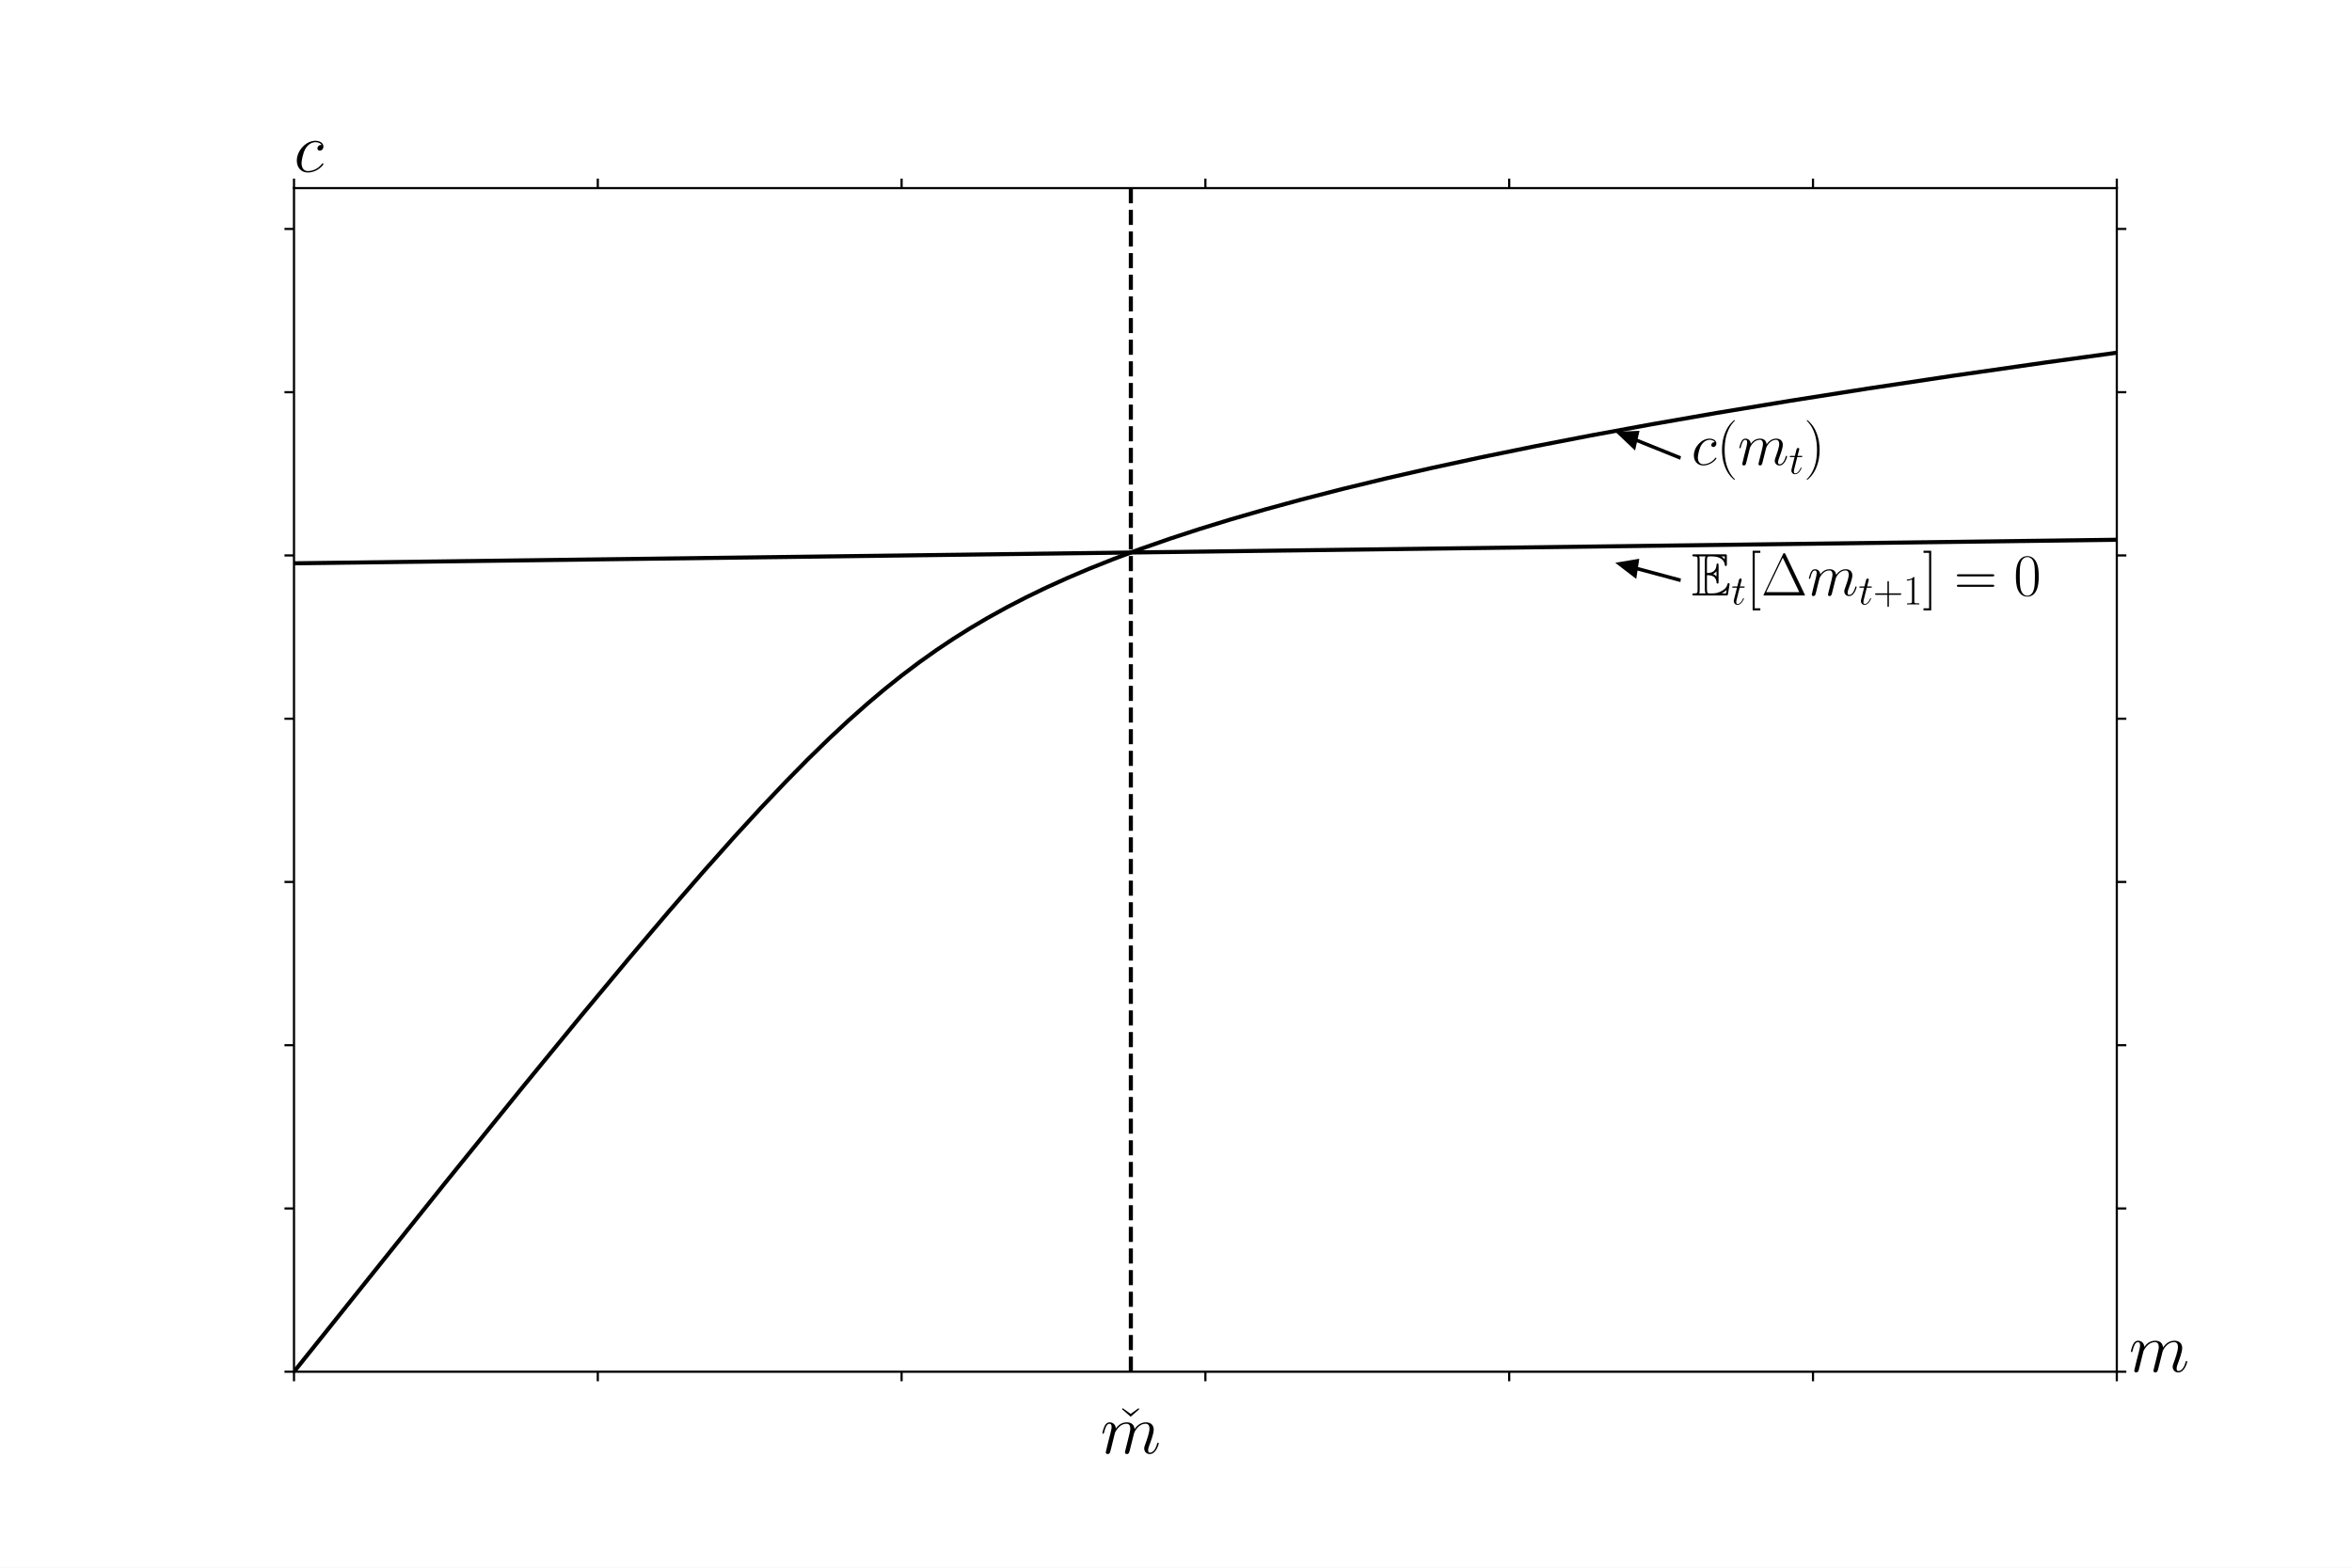
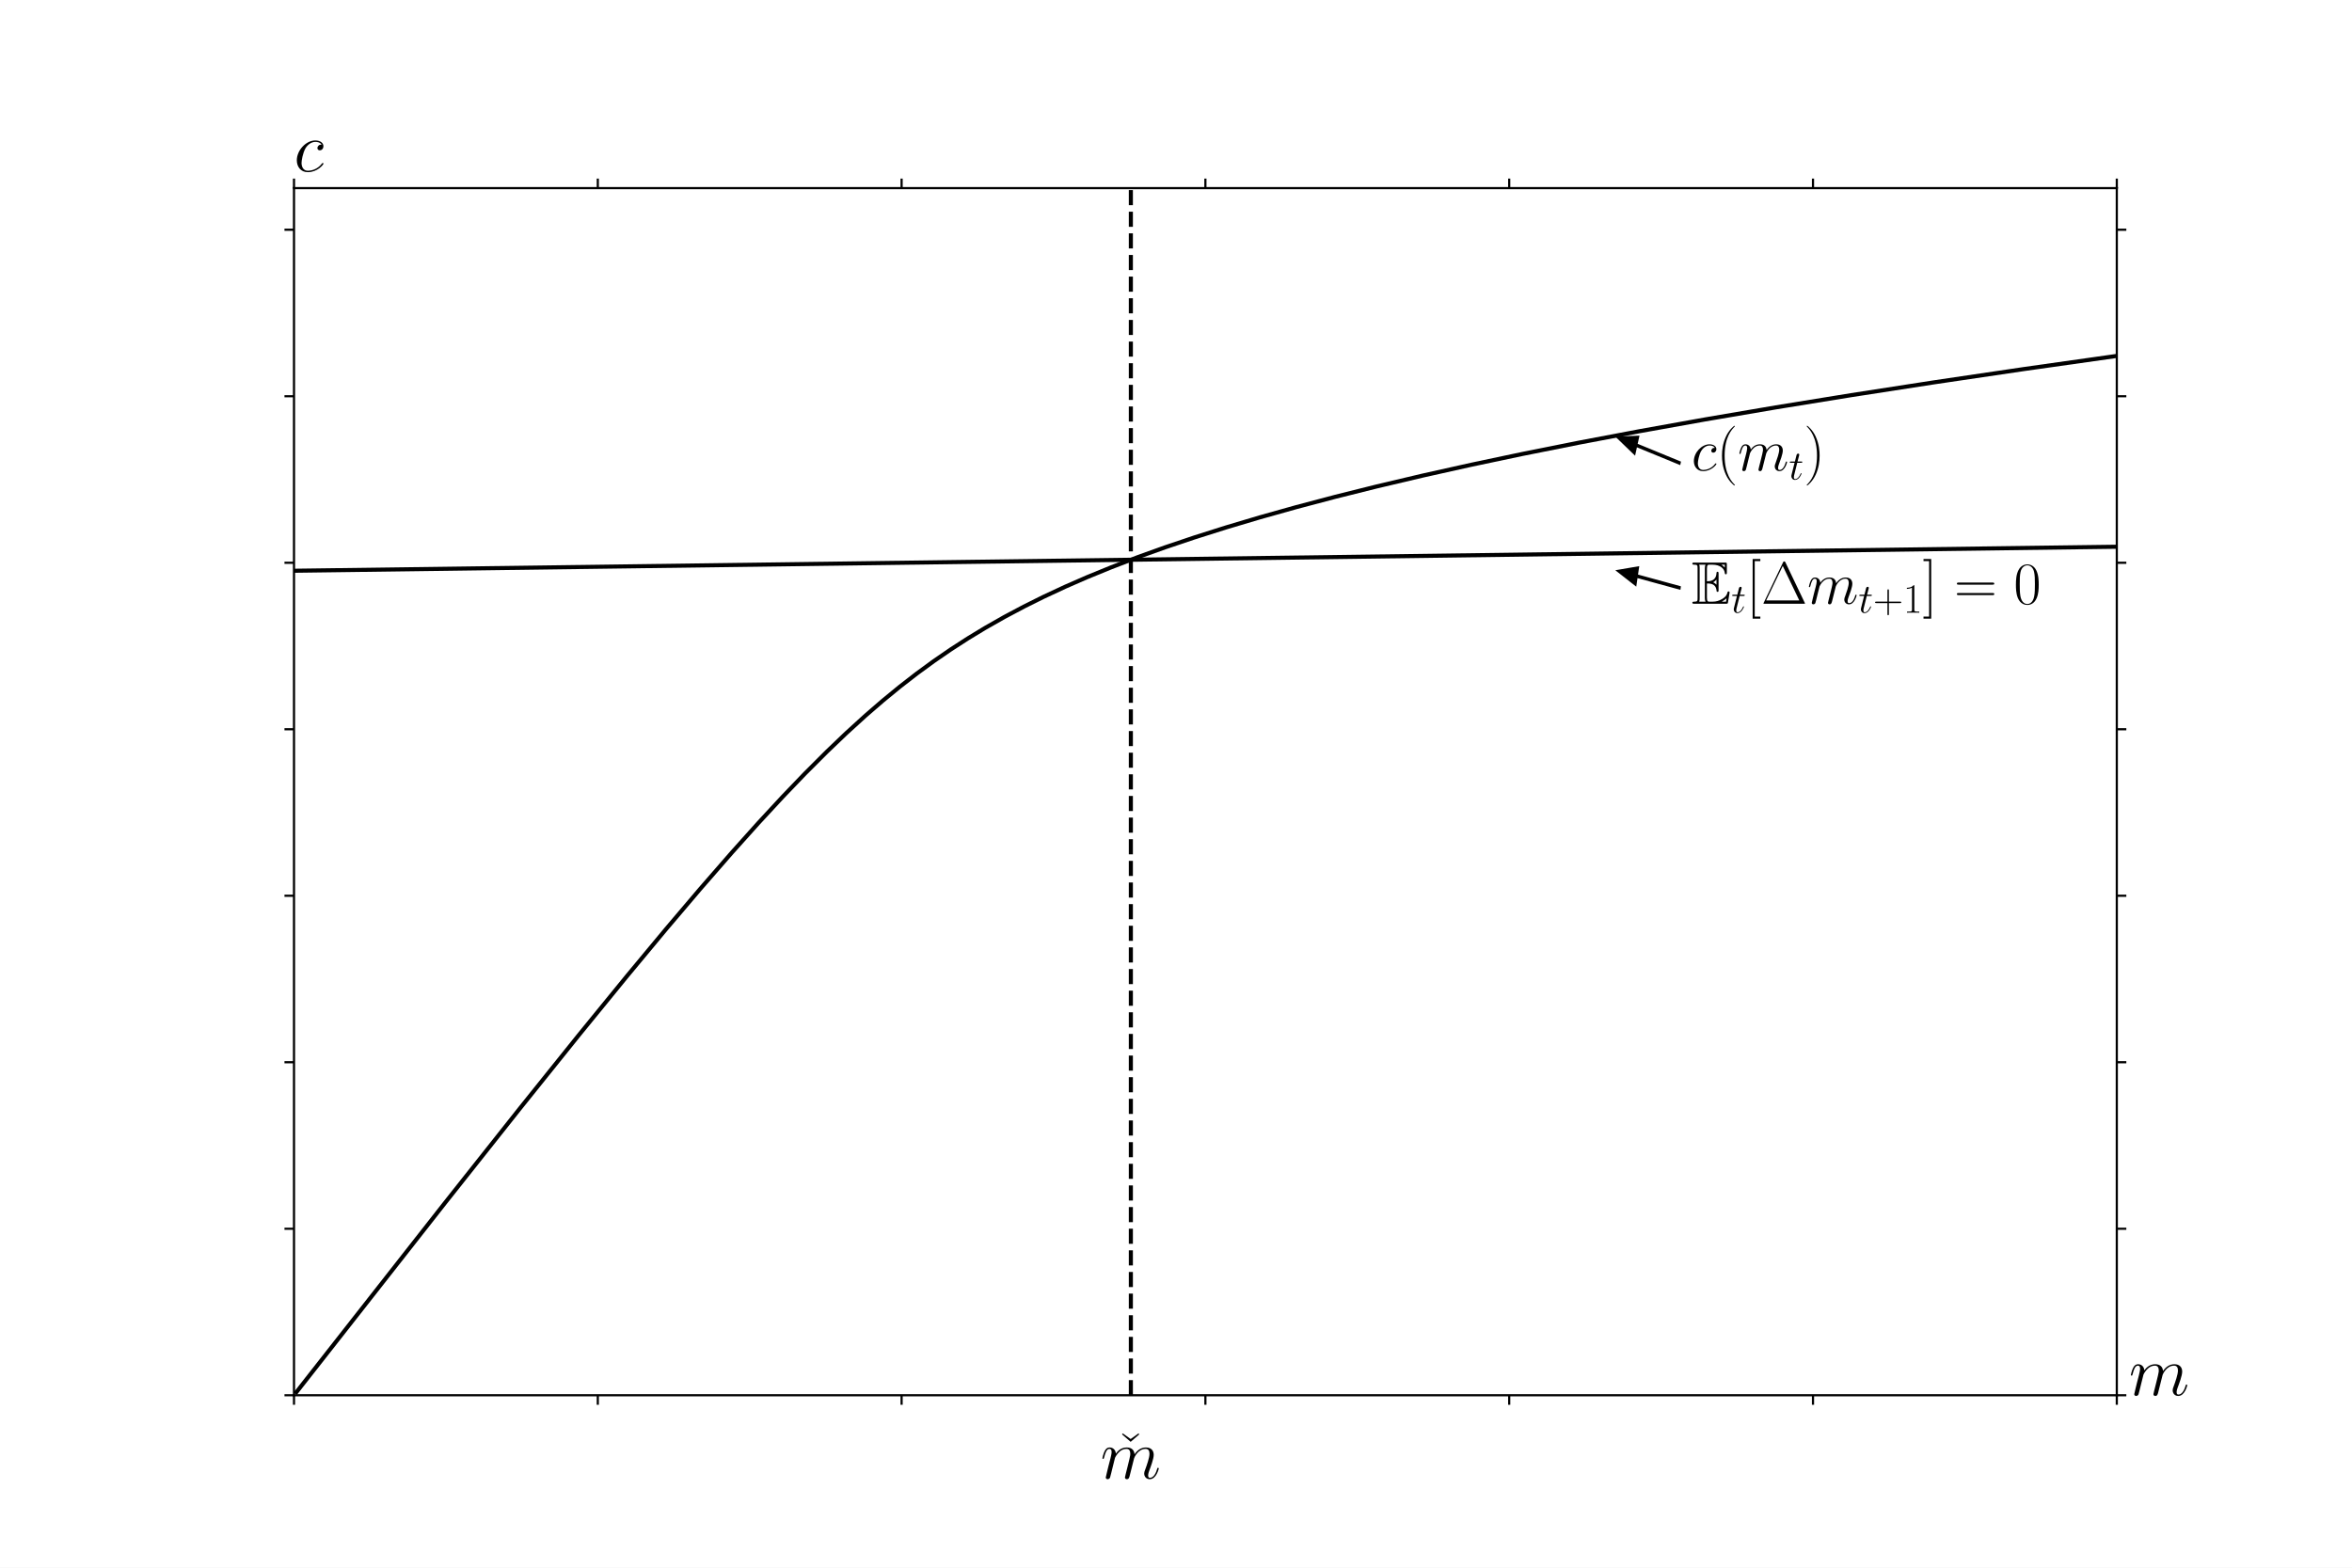
<svg xmlns="http://www.w3.org/2000/svg" xmlns:xlink="http://www.w3.org/1999/xlink" height="576pt" version="1.1" viewBox="0 0 864 576" width="864pt">
  <defs>
    <style type="text/css">
*{stroke-linecap:butt;stroke-linejoin:round;white-space:pre;}
  </style>
  </defs>
  <g id="figure_1">
    <g id="patch_1">
      <path d="M 0 576  L 864 576  L 864 0  L 0 0  z " style="fill:#ffffff;" />
    </g>
    <g id="axes_1">
      <g id="patch_2">
-         <path d="M 108 504  L 777.6 504  L 777.6 69.12  L 108 69.12  z " style="fill:#ffffff;" />
+         <path d="M 108 512.64  L 777.6 512.64  L 777.6 69.12  L 108 69.12  z " style="fill:#ffffff;" />
      </g>
      <g id="patch_3">
-         <path clip-path="url(#p3ee131579c)" d="M 594.576 159.095  L 601.631 158.808  L 601.022 161.537  L 616.928 167.949  L 616.864 168.236  L 600.958 161.824  L 600.348 164.553  z " style="stroke:#000000;stroke-linejoin:miter;" />
+         <path clip-path="url(#p381e7a76a5)" d="M 594.576 160.883  L 601.631 160.59  L 601.022 163.373  L 616.928 169.913  L 616.864 170.206  L 600.958 163.666  L 600.348 166.449  z " style="stroke:#000000;stroke-linejoin:miter;" />
      </g>
      <g id="patch_4">
-         <path clip-path="url(#p3ee131579c)" d="M 594.576 207.082  L 601.58 205.906  L 601.164 208.699  L 616.918 212.933  L 616.874 213.227  L 601.12 208.994  L 600.704 211.787  z " style="stroke:#000000;stroke-linejoin:miter;" />
+         <path clip-path="url(#p381e7a76a5)" d="M 594.576 209.823  L 601.58 208.623  L 601.164 211.473  L 616.918 215.79  L 616.874 216.09  L 601.12 211.772  L 600.704 214.622  z " style="stroke:#000000;stroke-linejoin:miter;" />
      </g>
      <g id="matplotlib.axis_1">
        <g id="xtick_1">
          <g id="line2d_1">
            <defs>
-               <path d="M 0 0  L 0 3.5  " id="m53e31e6abb" style="stroke:#000000;stroke-width:0.8;" />
+               <path d="M 0 0  L 0 3.5  " id="mb799e6bfce" style="stroke:#000000;stroke-width:0.8;" />
            </defs>
            <g>
-               <use style="stroke:#000000;stroke-width:0.8;" x="108" xlink:href="#m53e31e6abb" y="504" />
+               <use style="stroke:#000000;stroke-width:0.8;" x="108" xlink:href="#mb799e6bfce" y="512.64" />
            </g>
          </g>
          <g id="line2d_2">
            <defs>
-               <path d="M 0 0  L 0 -3.5  " id="m29208b28a9" style="stroke:#000000;stroke-width:0.8;" />
+               <path d="M 0 0  L 0 -3.5  " id="mea13262b8f" style="stroke:#000000;stroke-width:0.8;" />
            </defs>
            <g>
-               <use style="stroke:#000000;stroke-width:0.8;" x="108" xlink:href="#m29208b28a9" y="69.12" />
+               <use style="stroke:#000000;stroke-width:0.8;" x="108" xlink:href="#mea13262b8f" y="69.12" />
            </g>
          </g>
        </g>
        <g id="xtick_2">
          <g id="line2d_3">
            <g>
-               <use style="stroke:#000000;stroke-width:0.8;" x="219.6" xlink:href="#m53e31e6abb" y="504" />
+               <use style="stroke:#000000;stroke-width:0.8;" x="219.6" xlink:href="#mb799e6bfce" y="512.64" />
            </g>
          </g>
          <g id="line2d_4">
            <g>
-               <use style="stroke:#000000;stroke-width:0.8;" x="219.6" xlink:href="#m29208b28a9" y="69.12" />
+               <use style="stroke:#000000;stroke-width:0.8;" x="219.6" xlink:href="#mea13262b8f" y="69.12" />
            </g>
          </g>
        </g>
        <g id="xtick_3">
          <g id="line2d_5">
            <g>
-               <use style="stroke:#000000;stroke-width:0.8;" x="331.2" xlink:href="#m53e31e6abb" y="504" />
+               <use style="stroke:#000000;stroke-width:0.8;" x="331.2" xlink:href="#mb799e6bfce" y="512.64" />
            </g>
          </g>
          <g id="line2d_6">
            <g>
-               <use style="stroke:#000000;stroke-width:0.8;" x="331.2" xlink:href="#m29208b28a9" y="69.12" />
+               <use style="stroke:#000000;stroke-width:0.8;" x="331.2" xlink:href="#mea13262b8f" y="69.12" />
            </g>
          </g>
        </g>
        <g id="xtick_4">
          <g id="line2d_7">
            <g>
-               <use style="stroke:#000000;stroke-width:0.8;" x="442.8" xlink:href="#m53e31e6abb" y="504" />
+               <use style="stroke:#000000;stroke-width:0.8;" x="442.8" xlink:href="#mb799e6bfce" y="512.64" />
            </g>
          </g>
          <g id="line2d_8">
            <g>
-               <use style="stroke:#000000;stroke-width:0.8;" x="442.8" xlink:href="#m29208b28a9" y="69.12" />
+               <use style="stroke:#000000;stroke-width:0.8;" x="442.8" xlink:href="#mea13262b8f" y="69.12" />
            </g>
          </g>
        </g>
        <g id="xtick_5">
          <g id="line2d_9">
            <g>
-               <use style="stroke:#000000;stroke-width:0.8;" x="554.4" xlink:href="#m53e31e6abb" y="504" />
+               <use style="stroke:#000000;stroke-width:0.8;" x="554.4" xlink:href="#mb799e6bfce" y="512.64" />
            </g>
          </g>
          <g id="line2d_10">
            <g>
-               <use style="stroke:#000000;stroke-width:0.8;" x="554.4" xlink:href="#m29208b28a9" y="69.12" />
+               <use style="stroke:#000000;stroke-width:0.8;" x="554.4" xlink:href="#mea13262b8f" y="69.12" />
            </g>
          </g>
        </g>
        <g id="xtick_6">
          <g id="line2d_11">
            <g>
-               <use style="stroke:#000000;stroke-width:0.8;" x="666" xlink:href="#m53e31e6abb" y="504" />
+               <use style="stroke:#000000;stroke-width:0.8;" x="666" xlink:href="#mb799e6bfce" y="512.64" />
            </g>
          </g>
          <g id="line2d_12">
            <g>
-               <use style="stroke:#000000;stroke-width:0.8;" x="666" xlink:href="#m29208b28a9" y="69.12" />
+               <use style="stroke:#000000;stroke-width:0.8;" x="666" xlink:href="#mea13262b8f" y="69.12" />
            </g>
          </g>
        </g>
        <g id="xtick_7">
          <g id="line2d_13">
            <g>
-               <use style="stroke:#000000;stroke-width:0.8;" x="777.6" xlink:href="#m53e31e6abb" y="504" />
+               <use style="stroke:#000000;stroke-width:0.8;" x="777.6" xlink:href="#mb799e6bfce" y="512.64" />
            </g>
          </g>
          <g id="line2d_14">
            <g>
-               <use style="stroke:#000000;stroke-width:0.8;" x="777.6" xlink:href="#m29208b28a9" y="69.12" />
+               <use style="stroke:#000000;stroke-width:0.8;" x="777.6" xlink:href="#mea13262b8f" y="69.12" />
            </g>
          </g>
        </g>
      </g>
      <g id="matplotlib.axis_2">
        <g id="ytick_1">
          <g id="line2d_15">
            <defs>
-               <path d="M 0 0  L -3.5 0  " id="m2123e922cd" style="stroke:#000000;stroke-width:0.8;" />
+               <path d="M 0 0  L -3.5 0  " id="m623bbba36a" style="stroke:#000000;stroke-width:0.8;" />
            </defs>
            <g>
-               <use style="stroke:#000000;stroke-width:0.8;" x="108" xlink:href="#m2123e922cd" y="504" />
+               <use style="stroke:#000000;stroke-width:0.8;" x="108" xlink:href="#m623bbba36a" y="512.64" />
            </g>
          </g>
          <g id="line2d_16">
            <defs>
-               <path d="M 0 0  L 3.5 0  " id="m8d71ef8df2" style="stroke:#000000;stroke-width:0.8;" />
+               <path d="M 0 0  L 3.5 0  " id="m35159cecaf" style="stroke:#000000;stroke-width:0.8;" />
            </defs>
            <g>
-               <use style="stroke:#000000;stroke-width:0.8;" x="777.6" xlink:href="#m8d71ef8df2" y="504" />
+               <use style="stroke:#000000;stroke-width:0.8;" x="777.6" xlink:href="#m35159cecaf" y="512.64" />
            </g>
          </g>
        </g>
        <g id="ytick_2">
          <g id="line2d_17">
            <g>
-               <use style="stroke:#000000;stroke-width:0.8;" x="108" xlink:href="#m2123e922cd" y="444.017" />
+               <use style="stroke:#000000;stroke-width:0.8;" x="108" xlink:href="#m623bbba36a" y="451.465" />
            </g>
          </g>
          <g id="line2d_18">
            <g>
-               <use style="stroke:#000000;stroke-width:0.8;" x="777.6" xlink:href="#m8d71ef8df2" y="444.017" />
+               <use style="stroke:#000000;stroke-width:0.8;" x="777.6" xlink:href="#m35159cecaf" y="451.465" />
            </g>
          </g>
        </g>
        <g id="ytick_3">
          <g id="line2d_19">
            <g>
-               <use style="stroke:#000000;stroke-width:0.8;" x="108" xlink:href="#m2123e922cd" y="384.033" />
+               <use style="stroke:#000000;stroke-width:0.8;" x="108" xlink:href="#m623bbba36a" y="390.29" />
            </g>
          </g>
          <g id="line2d_20">
            <g>
-               <use style="stroke:#000000;stroke-width:0.8;" x="777.6" xlink:href="#m8d71ef8df2" y="384.033" />
+               <use style="stroke:#000000;stroke-width:0.8;" x="777.6" xlink:href="#m35159cecaf" y="390.29" />
            </g>
          </g>
        </g>
        <g id="ytick_4">
          <g id="line2d_21">
            <g>
-               <use style="stroke:#000000;stroke-width:0.8;" x="108" xlink:href="#m2123e922cd" y="324.05" />
+               <use style="stroke:#000000;stroke-width:0.8;" x="108" xlink:href="#m623bbba36a" y="329.114" />
            </g>
          </g>
          <g id="line2d_22">
            <g>
-               <use style="stroke:#000000;stroke-width:0.8;" x="777.6" xlink:href="#m8d71ef8df2" y="324.05" />
+               <use style="stroke:#000000;stroke-width:0.8;" x="777.6" xlink:href="#m35159cecaf" y="329.114" />
            </g>
          </g>
        </g>
        <g id="ytick_5">
          <g id="line2d_23">
            <g>
-               <use style="stroke:#000000;stroke-width:0.8;" x="108" xlink:href="#m2123e922cd" y="264.066" />
+               <use style="stroke:#000000;stroke-width:0.8;" x="108" xlink:href="#m623bbba36a" y="267.939" />
            </g>
          </g>
          <g id="line2d_24">
            <g>
-               <use style="stroke:#000000;stroke-width:0.8;" x="777.6" xlink:href="#m8d71ef8df2" y="264.066" />
+               <use style="stroke:#000000;stroke-width:0.8;" x="777.6" xlink:href="#m35159cecaf" y="267.939" />
            </g>
          </g>
        </g>
        <g id="ytick_6">
          <g id="line2d_25">
            <g>
-               <use style="stroke:#000000;stroke-width:0.8;" x="108" xlink:href="#m2123e922cd" y="204.083" />
+               <use style="stroke:#000000;stroke-width:0.8;" x="108" xlink:href="#m623bbba36a" y="206.764" />
            </g>
          </g>
          <g id="line2d_26">
            <g>
-               <use style="stroke:#000000;stroke-width:0.8;" x="777.6" xlink:href="#m8d71ef8df2" y="204.083" />
+               <use style="stroke:#000000;stroke-width:0.8;" x="777.6" xlink:href="#m35159cecaf" y="206.764" />
            </g>
          </g>
        </g>
        <g id="ytick_7">
          <g id="line2d_27">
            <g>
-               <use style="stroke:#000000;stroke-width:0.8;" x="108" xlink:href="#m2123e922cd" y="144.099" />
+               <use style="stroke:#000000;stroke-width:0.8;" x="108" xlink:href="#m623bbba36a" y="145.589" />
            </g>
          </g>
          <g id="line2d_28">
            <g>
-               <use style="stroke:#000000;stroke-width:0.8;" x="777.6" xlink:href="#m8d71ef8df2" y="144.099" />
+               <use style="stroke:#000000;stroke-width:0.8;" x="777.6" xlink:href="#m35159cecaf" y="145.589" />
            </g>
          </g>
        </g>
        <g id="ytick_8">
          <g id="line2d_29">
            <g>
-               <use style="stroke:#000000;stroke-width:0.8;" x="108" xlink:href="#m2123e922cd" y="84.116" />
+               <use style="stroke:#000000;stroke-width:0.8;" x="108" xlink:href="#m623bbba36a" y="84.414" />
            </g>
          </g>
          <g id="line2d_30">
            <g>
-               <use style="stroke:#000000;stroke-width:0.8;" x="777.6" xlink:href="#m8d71ef8df2" y="84.116" />
+               <use style="stroke:#000000;stroke-width:0.8;" x="777.6" xlink:href="#m35159cecaf" y="84.414" />
            </g>
          </g>
        </g>
      </g>
      <g id="line2d_31">
-         <path clip-path="url(#p3ee131579c)" d="M 108 504  L 163.409 434.778  L 192.007 399.42  L 213.456 373.253  L 231.33 351.796  L 245.629 334.952  L 258.141 320.535  L 269.759 307.486  L 279.589 296.771  L 288.526 287.346  L 296.569 279.167  L 304.613 271.32  L 311.762 264.658  L 318.912 258.319  L 325.168 253.053  L 331.423 248.06  L 337.679 243.342  L 343.935 238.897  L 350.191 234.717  L 356.447 230.788  L 362.703 227.095  L 369.852 223.142  L 377.002 219.446  L 384.151 215.983  L 392.195 212.333  L 400.238 208.913  L 409.175 205.351  L 419.005 201.684  L 429.73 197.941  L 440.454 194.431  L 452.072 190.854  L 464.584 187.228  L 477.989 183.566  L 493.182 179.658  L 509.268 175.759  L 526.249 171.874  L 544.123 168.008  L 563.784 163.984  L 584.339 160.002  L 606.681 155.899  L 630.811 151.693  L 657.622 147.255  L 686.22 142.75  L 717.499 138.051  L 751.459 133.176  L 788.995 128.021  L 829.211 122.725  L 865 118.182  L 865 118.182  " style="fill:none;stroke:#000000;stroke-linecap:square;stroke-width:1.5;" />
+         <path clip-path="url(#p381e7a76a5)" d="M 108.894 511.498  L 163.409 442.043  L 191.114 407.102  L 212.562 380.399  L 230.436 358.496  L 244.735 341.296  L 257.247 326.568  L 268.865 313.232  L 278.695 302.273  L 287.632 292.628  L 295.676 284.251  L 303.719 276.208  L 310.868 269.375  L 318.018 262.867  L 324.274 257.458  L 330.53 252.326  L 336.786 247.474  L 343.041 242.901  L 349.297 238.6  L 355.553 234.557  L 361.809 230.758  L 368.959 226.691  L 376.108 222.891  L 383.258 219.33  L 391.301 215.579  L 399.344 212.068  L 408.281 208.411  L 418.112 204.647  L 427.942 201.119  L 438.667 197.502  L 450.285 193.82  L 462.796 190.089  L 476.202 186.325  L 490.501 182.54  L 505.694 178.741  L 522.674 174.731  L 540.548 170.744  L 559.315 166.782  L 579.87 162.672  L 602.213 158.442  L 626.342 154.112  L 652.259 149.694  L 679.964 145.199  L 710.35 140.496  L 743.416 135.607  L 779.164 130.546  L 818.486 125.209  L 860.49 119.732  L 865 119.157  L 865 119.157  " style="fill:none;stroke:#000000;stroke-linecap:square;stroke-width:1.5;" />
      </g>
      <g id="line2d_32">
-         <path clip-path="url(#p3ee131579c)" d="M 108 206.967  L 865 197.186  L 865 197.186  " style="fill:none;stroke:#000000;stroke-linecap:square;stroke-width:1.5;" />
+         <path clip-path="url(#p381e7a76a5)" d="M 108 209.705  L 865 199.73  L 865 199.73  " style="fill:none;stroke:#000000;stroke-linecap:square;stroke-width:1.5;" />
      </g>
      <g id="line2d_33">
-         <path clip-path="url(#p3ee131579c)" d="M 415.416 504  L 415.416 -1  " style="fill:none;stroke:#000000;stroke-dasharray:5.55,2.4;stroke-dashoffset:0;stroke-width:1.5;" />
+         <path clip-path="url(#p381e7a76a5)" d="M 415.416 512.64  L 415.416 -1  " style="fill:none;stroke:#000000;stroke-dasharray:5.55,2.4;stroke-dashoffset:0;stroke-width:1.5;" />
      </g>
      <g id="patch_5">
-         <path d="M 108 504  L 108 69.12  " style="fill:none;stroke:#000000;stroke-linecap:square;stroke-linejoin:miter;stroke-width:0.8;" />
+         <path d="M 108 512.64  L 108 69.12  " style="fill:none;stroke:#000000;stroke-linecap:square;stroke-linejoin:miter;stroke-width:0.8;" />
      </g>
      <g id="patch_6">
-         <path d="M 777.6 504  L 777.6 69.12  " style="fill:none;stroke:#000000;stroke-linecap:square;stroke-linejoin:miter;stroke-width:0.8;" />
+         <path d="M 777.6 512.64  L 777.6 69.12  " style="fill:none;stroke:#000000;stroke-linecap:square;stroke-linejoin:miter;stroke-width:0.8;" />
      </g>
      <g id="patch_7">
-         <path d="M 108 504  L 777.6 504  " style="fill:none;stroke:#000000;stroke-linecap:square;stroke-linejoin:miter;stroke-width:0.8;" />
+         <path d="M 108 512.64  L 777.6 512.64  " style="fill:none;stroke:#000000;stroke-linecap:square;stroke-linejoin:miter;stroke-width:0.8;" />
      </g>
      <g id="patch_8">
        <path d="M 108 69.12  L 777.6 69.12  " style="fill:none;stroke:#000000;stroke-linecap:square;stroke-linejoin:miter;stroke-width:0.8;" />
      </g>
      <g id="text_1">
        <defs>
          <path d="M 39.094 38  C 37.203 38 36.297 38 34.906 36.797  C 34.297 36.297 33.203 34.797 33.203 33.188  C 33.203 31.188 34.703 29.984 36.594 29.984  C 39 29.984 41.703 31.984 41.703 35.984  C 41.703 40.484 37.094 44 30.203 44  C 17.094 44 4 30.188 4 15.797  C 4 6.969 9.406 -1 19.594 -1  C 33.203 -1 41.797 9.719 41.797 11.031  C 41.797 11.641 41.203 12.141 40.797 12.141  C 40.5 12.141 40.406 12.047 39.5 11.125  C 33.094 2.516 23.594 1 19.797 1  C 12.906 1 10.703 7.078 10.703 12.141  C 10.703 15.688 12.406 25.531 16 32.391  C 18.594 37.094 24 41.984 30.297 41.984  C 31.594 41.984 37.094 41.812 39.094 38  z " id="CMMI12-99" />
        </defs>
-         <g transform="translate(108 63.12165)scale(0.26 -0.26)">
+         <g transform="translate(108 63.00248)scale(0.26 -0.26)">
          <use transform="scale(0.996264)" xlink:href="#CMMI12-99" />
        </g>
      </g>
      <g id="text_2">
        <defs>
          <path d="M 20.594 29.219  C 20.797 29.828 23.297 34.812 27 38  C 29.594 40.391 33 41.984 36.906 41.984  C 40.906 41.984 42.297 39 42.297 35.016  C 42.297 34.406 42.297 32.422 41.094 27.734  L 38.594 17.453  C 37.797 14.453 35.906 7.078 35.703 5.984  C 35.297 4.484 34.703 1.891 34.703 1.484  C 34.703 0.094 35.797 -1 37.297 -1  C 40.297 -1 40.797 1.297 41.703 4.891  L 47.703 28.719  C 47.906 29.531 53.094 41.984 64.094 41.984  C 68.094 41.984 69.5 39 69.5 35.016  C 69.5 29.422 65.594 18.547 63.406 12.562  C 62.5 10.172 62 8.875 62 7.078  C 62 2.594 65.094 -1 69.906 -1  C 79.203 -1 82.703 13.656 82.703 14.266  C 82.703 14.766 82.297 15.156 81.703 15.156  C 80.797 15.156 80.703 14.859 80.203 13.156  C 77.906 5.188 74.203 1 70.203 1  C 69.203 1 67.594 1.094 67.594 4.281  C 67.594 6.875 68.797 10.078 69.203 11.172  C 71 15.953 75.5 27.734 75.5 33.516  C 75.5 39.5 72 44 64.406 44  C 57.703 44 52.297 40.203 48.297 34.312  C 48 39.703 44.703 44 37.203 44  C 28.297 44 23.594 37.703 21.797 35.203  C 21.5 40.891 17.406 44 13 44  C 10.094 44 7.797 42.594 5.906 38.797  C 4.094 35.203 2.703 29.125 2.703 28.719  C 2.703 28.328 3.094 27.828 3.797 27.828  C 4.594 27.828 4.703 27.922 5.297 30.219  C 6.797 36.109 8.703 41.984 12.703 41.984  C 15 41.984 15.797 40.391 15.797 37.406  C 15.797 35.203 14.797 31.312 14.094 28.234  L 11.297 17.453  C 10.906 15.562 9.797 11.062 9.297 9.266  C 8.594 6.672 7.5 1.984 7.5 1.484  C 7.5 0.094 8.594 -1 10.094 -1  C 11.297 -1 12.703 -0.406 13.5 1.094  C 13.703 1.594 14.594 5.078 15.094 7.078  L 17.297 16.062  z " id="CMMI12-109" />
        </defs>
-         <g transform="translate(782.064 504)scale(0.26 -0.26)">
+         <g transform="translate(782.064 512.64)scale(0.26 -0.26)">
          <use transform="scale(0.996264)" xlink:href="#CMMI12-109" />
        </g>
      </g>
      <g id="text_3">
        <defs>
          <path d="M 25.906 34  C 28.406 34 33.203 34 36.703 31.859  C 41.5 28.719 41.906 23.25 41.906 22.641  C 42 21.219 42 19.906 43.703 19.906  C 45.406 19.906 45.406 21.328 45.406 23.156  L 45.406 50.438  C 45.406 52.047 45.406 53.656 43.703 53.656  C 42 53.656 41.906 52.141 41.906 51.344  C 41.297 38.391 31.094 37.688 25.906 37.594  L 25.906 58.766  C 25.906 65.484 27.797 65.484 30.203 65.484  L 35 65.484  C 48.5 65.484 55.203 58.562 55.797 51.641  C 55.906 50.844 56 49.328 57.594 49.328  C 59.297 49.328 59.297 50.938 59.297 52.641  L 59.297 65.688  C 59.297 68.797 59.094 69 56 69  L 4.797 69  C 3 69 1.406 69 1.406 67.188  C 1.406 65.484 3.297 65.484 4.094 65.484  C 9.797 65.484 10.203 64.688 10.203 59.766  L 10.203 9.266  C 10.203 4.5 9.906 3.5 4.594 3.5  C 3.094 3.5 1.406 3.5 1.406 1.797  C 1.406 0 3 0 4.797 0  L 57.797 0  C 59.703 0 60.703 0 61 1.391  C 61.094 1.5 63.906 18.391 63.906 18.891  C 63.906 20.016 63 20.719 62.203 20.719  C 60.797 20.719 60.406 19.406 60.406 19.297  C 59.797 16.672 58.797 12.406 51.5 8.047  C 46.297 4.906 41.203 3.5 35.703 3.5  L 30.203 3.5  C 27.797 3.5 25.906 3.5 25.906 10.281  z M 55.797 65.484  L 55.797 60.672  C 54.094 62.578 52.203 64.188 50.094 65.484  z M 36.297 36.094  C 37.906 36.797 40.094 38.297 41.906 40.406  L 41.906 31.969  C 39.5 34.688 36.406 36 36.297 36  z M 13.703 59.969  C 13.703 61.172 13.703 63.688 12.906 65.484  L 23.5 65.484  C 22.406 63.188 22.406 59.875 22.406 58.969  L 22.406 10.078  C 22.406 6.438 23.094 4.406 23.5 3.5  L 12.906 3.5  C 13.703 5.312 13.703 7.844 13.703 9.062  z M 50.906 3.5  L 50.906 3.594  C 54.094 5.219 56.797 7.344 58.797 9.172  C 58.703 8.766 58 4.297 57.906 3.5  z " id="MSBM10-69" />
          <path d="M 20.094 40.094  L 29.297 40.094  C 31.203 40.094 32.203 40.094 32.203 41.891  C 32.203 43 31.594 43 29.594 43  L 20.797 43  L 24.5 57.25  C 24.906 58.625 24.906 58.812 24.906 59.5  C 24.906 61.094 23.594 62 22.297 62  C 21.5 62 19.203 61.688 18.406 58.531  L 14.5 43  L 5.094 43  C 3.094 43 2.203 43 2.203 41.094  C 2.203 40.094 2.906 40.094 4.797 40.094  L 13.703 40.094  L 7.094 13.766  C 6.297 10.266 6 9.266 6 7.969  C 6 3.281 9.297 -1 14.906 -1  C 25 -1 30.406 13.562 30.406 14.266  C 30.406 14.859 30 15.156 29.406 15.156  C 29.203 15.156 28.797 15.156 28.594 14.75  C 28.5 14.656 28.406 14.562 27.703 12.969  C 25.594 7.969 21 1 15.203 1  C 12.203 1 12 3.484 12 5.688  C 12 5.781 12 7.672 12.297 8.875  z " id="CMMI12-116" />
          <path d="M 23.5 -25  L 23.5 -21.5  L 14.094 -21.5  L 14.094 71.484  L 23.5 71.484  L 23.5 75  L 10.594 75  L 10.594 -25  z " id="CMR17-91" />
          <path d="M 40.594 69.297  C 39.797 71 39.406 71 38.594 71  C 37.406 71 37.297 70.797 36.594 69.391  L 4.203 1.688  C 4.094 1.5 3.703 0.594 3.703 0.5  C 3.703 0.094 3.797 0 5.594 0  L 71.5 0  C 73.297 0 73.406 0.094 73.406 0.5  C 73.406 0.594 73 1.5 72.906 1.688  z M 36.094 63.375  L 63.797 5.594  L 8.297 5.594  z " id="CMR17-1" />
          <path d="M 37.703 23  L 64.203 23  C 65.594 23 67.297 23 67.297 24.688  C 67.297 26.5 65.703 26.5 64.203 26.5  L 37.703 26.5  L 37.703 52.891  C 37.703 54.297 37.703 56 36 56  C 34.203 56 34.203 54.391 34.203 52.891  L 34.203 26.5  L 7.703 26.5  C 6.297 26.5 4.594 26.5 4.594 24.797  C 4.594 23 6.203 23 7.703 23  L 34.203 23  L 34.203 -3.031  C 34.203 -4.406 34.203 -6.109 35.906 -6.109  C 37.703 -6.109 37.703 -4.516 37.703 -3.031  z " id="CMR17-43" />
          <path d="M 26.594 63.797  C 26.594 65.891 26.5 66 25.094 66  C 21.203 61.359 15.297 59.891 9.703 59.688  C 9.406 59.688 8.906 59.688 8.797 59.5  C 8.703 59.297 8.703 59.094 8.703 57  C 11.797 57 17 57.594 21 59.984  L 21 7.297  C 21 3.797 20.797 2.594 12.203 2.594  L 9.203 2.594  L 9.203 0  C 14 0.094 19 0.188 23.797 0.188  C 28.594 0.188 33.594 0.094 38.406 0  L 38.406 2.594  L 35.406 2.594  C 26.797 2.594 26.594 3.688 26.594 7.297  z " id="CMR17-49" />
          <path d="M 14.297 75  L 1.406 75  L 1.406 71.484  L 10.797 71.484  L 10.797 -21.5  L 1.406 -21.5  L 1.406 -25  L 14.297 -25  z " id="CMR17-93" />
          <path d="M 64.297 32  C 65.797 32 67.297 32 67.297 33.688  C 67.297 35.5 65.594 35.5 63.906 35.5  L 8 35.5  C 6.297 35.5 4.594 35.5 4.594 33.688  C 4.594 32 6.094 32 7.594 32  z M 63.906 14.484  C 65.594 14.484 67.297 14.484 67.297 16.297  C 67.297 18 65.797 18 64.297 18  L 7.594 18  C 6.094 18 4.594 18 4.594 16.297  C 4.594 14.484 6.297 14.484 8 14.484  z " id="CMR17-61" />
          <path d="M 42 31.844  C 42 37.969 41.906 48.422 37.703 56.453  C 34 63.484 28.094 66 22.906 66  C 18.094 66 12 63.781 8.203 56.562  C 4.203 49.016 3.797 39.672 3.797 31.844  C 3.797 26.109 3.906 17.375 7 9.734  C 11.297 -0.609 19 -2 22.906 -2  C 27.5 -2 34.5 -0.109 38.594 9.438  C 41.594 16.375 42 24.5 42 31.844  z M 22.906 -0.406  C 16.5 -0.406 12.703 5.125 11.297 12.75  C 10.203 18.688 10.203 27.328 10.203 32.953  C 10.203 40.688 10.203 47.109 11.5 53.234  C 13.406 61.781 19 64.391 22.906 64.391  C 27 64.391 32.297 61.672 34.203 53.438  C 35.5 47.719 35.594 40.984 35.594 32.953  C 35.594 26.422 35.594 18.375 34.406 12.453  C 32.297 1.5 26.406 -0.406 22.906 -0.406  z " id="CMR17-48" />
        </defs>
-         <g transform="translate(621.36 222.0778)scale(0.22 -0.22)">
+         <g transform="translate(621.36 225.1167)scale(0.22 -0.22)">
          <use transform="translate(0 14.94392)scale(0.996264)" xlink:href="#MSBM10-69" />
          <use transform="translate(66.41782 0)scale(0.697382)" xlink:href="#CMMI12-116" />
          <use transform="translate(91.57426 14.94392)scale(0.996264)" xlink:href="#CMR17-91" />
          <use transform="translate(116.4453 14.94392)scale(0.996264)" xlink:href="#CMR17-1" />
          <use transform="translate(193.3649 14.94392)scale(0.996264)" xlink:href="#CMMI12-109" />
          <use transform="translate(278.6921 0)scale(0.697382)" xlink:href="#CMMI12-116" />
          <use transform="translate(303.3504 0)scale(0.697382)" xlink:href="#CMR17-43" />
          <use transform="translate(353.5506 0)scale(0.697382)" xlink:href="#CMR17-49" />
          <use transform="translate(386.0319 14.94392)scale(0.996264)" xlink:href="#CMR17-93" />
          <use transform="translate(438.577 14.94392)scale(0.996264)" xlink:href="#CMR17-61" />
          <use transform="translate(537.9658 14.94392)scale(0.996264)" xlink:href="#CMR17-48" />
        </g>
      </g>
      <g id="text_4">
        <defs>
          <path d="M 30.594 -24.406  C 30.594 -24.312 30.594 -24.109 30.297 -23.812  C 25.703 -19.109 13.406 -6.297 13.406 24.938  C 13.406 56.172 25.5 68.875 30.406 73.891  C 30.406 73.984 30.594 74.188 30.594 74.484  C 30.594 74.797 30.297 75 29.906 75  C 28.797 75 20.297 67.578 15.406 56.562  C 10.406 45.453 9 34.656 9 25.047  C 9 17.828 9.703 5.625 15.703 -7.297  C 20.5 -17.703 28.703 -25 29.906 -25  C 30.406 -25 30.594 -24.812 30.594 -24.406  z " id="CMR17-40" />
          <path d="M 26.297 24.938  C 26.297 32.141 25.594 44.359 19.594 57.266  C 14.797 67.688 6.594 75 5.406 75  C 5.094 75 4.703 74.891 4.703 74.391  C 4.703 74.188 4.797 74.094 4.906 73.891  C 9.703 68.875 21.906 56.172 21.906 25.047  C 21.906 -6.188 9.797 -18.906 4.906 -23.906  C 4.797 -24.109 4.703 -24.203 4.703 -24.406  C 4.703 -24.906 5.094 -25 5.406 -25  C 6.5 -25 15 -17.609 19.906 -6.594  C 24.906 4.516 26.297 15.328 26.297 24.938  z " id="CMR17-41" />
        </defs>
-         <g transform="translate(621.36 174.091)scale(0.22 -0.22)">
+         <g transform="translate(621.36 176.1766)scale(0.22 -0.22)">
          <use transform="translate(0 14.94392)scale(0.996264)" xlink:href="#CMMI12-99" />
          <use transform="translate(41.98323 14.94392)scale(0.996264)" xlink:href="#CMR17-40" />
          <use transform="translate(77.264 14.94392)scale(0.996264)" xlink:href="#CMMI12-109" />
          <use transform="translate(162.5912 0)scale(0.697382)" xlink:href="#CMMI12-116" />
          <use transform="translate(187.7477 14.94392)scale(0.996264)" xlink:href="#CMR17-41" />
        </g>
      </g>
      <g id="text_5">
        <defs>
          <path d="M 22.906 56  L 11.703 64  L 10.703 62.594  L 22.906 51.984  L 35.094 62.594  L 34.094 64  z " id="CMR17-20" />
        </defs>
-         <g transform="translate(404.2559 533.9917)scale(0.26 -0.26)">
+         <g transform="translate(404.2559 543.2276)scale(0.26 -0.26)">
          <use transform="translate(19.81838 0.006461)scale(0.996264)" xlink:href="#CMR17-20" />
          <use transform="scale(0.996264)" xlink:href="#CMMI12-109" />
        </g>
      </g>
    </g>
  </g>
  <defs>
-     <clipPath id="p3ee131579c">
-       <rect height="434.88" width="669.6" x="108" y="69.12" />
+     <clipPath id="p381e7a76a5">
+       <rect height="443.52" width="669.6" x="108" y="69.12" />
    </clipPath>
  </defs>
</svg>
